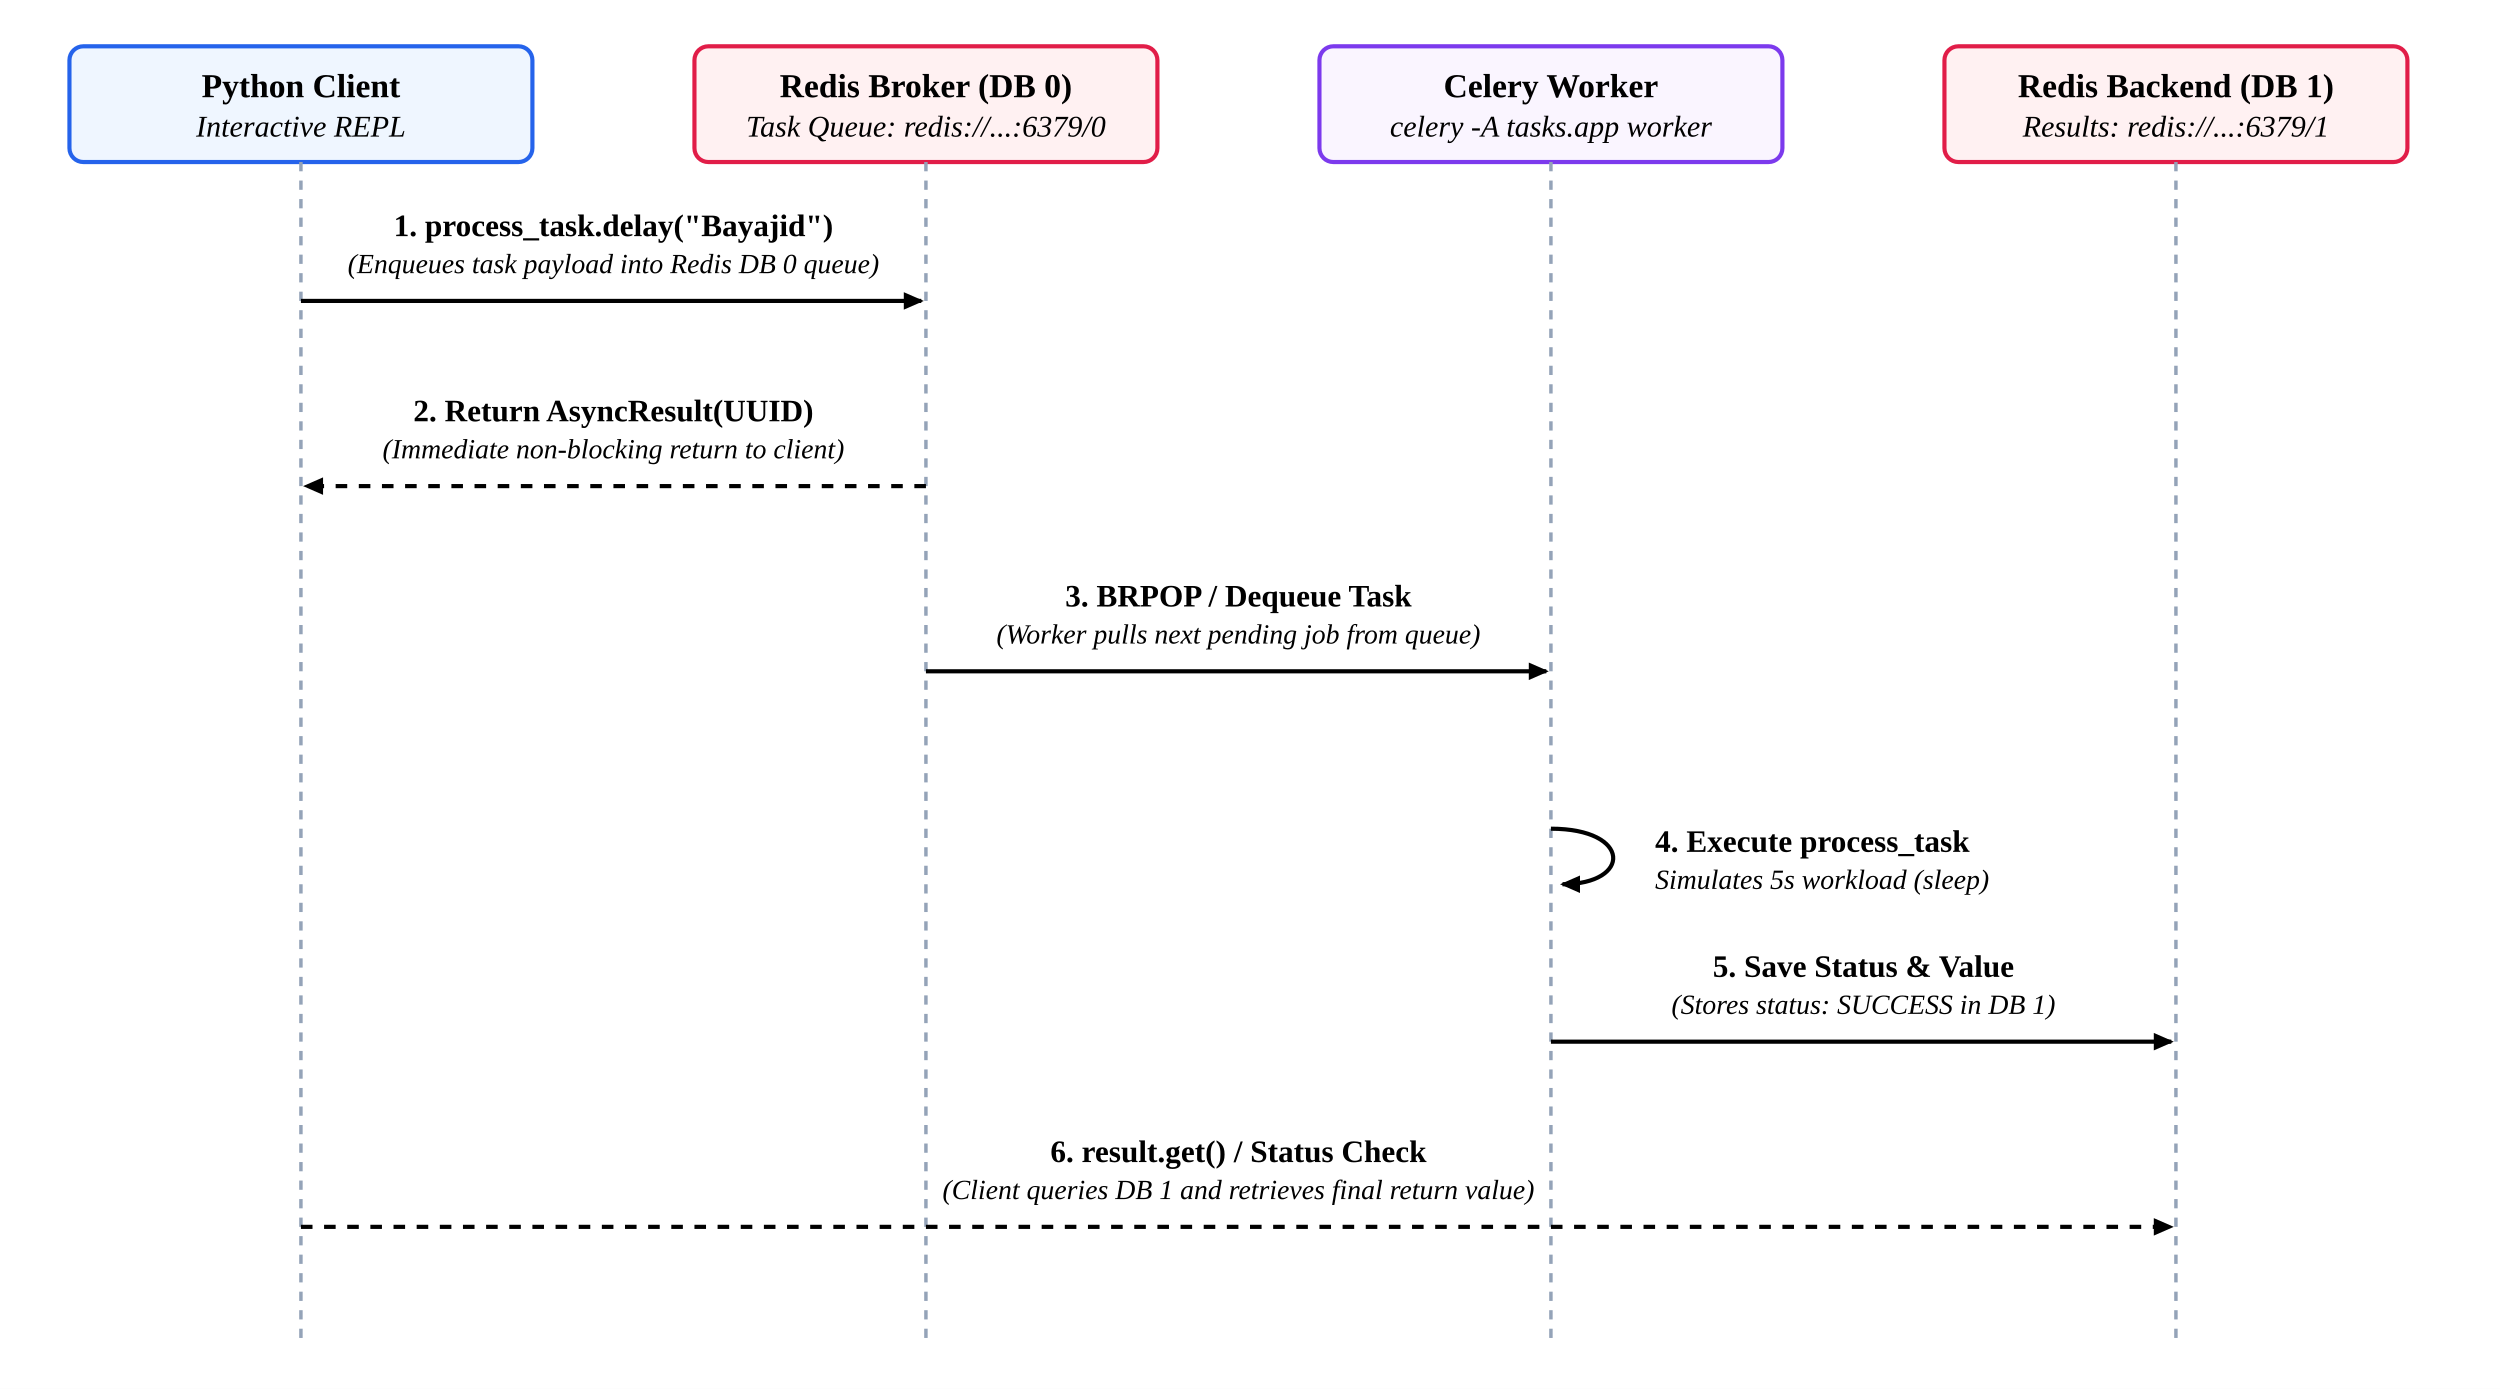
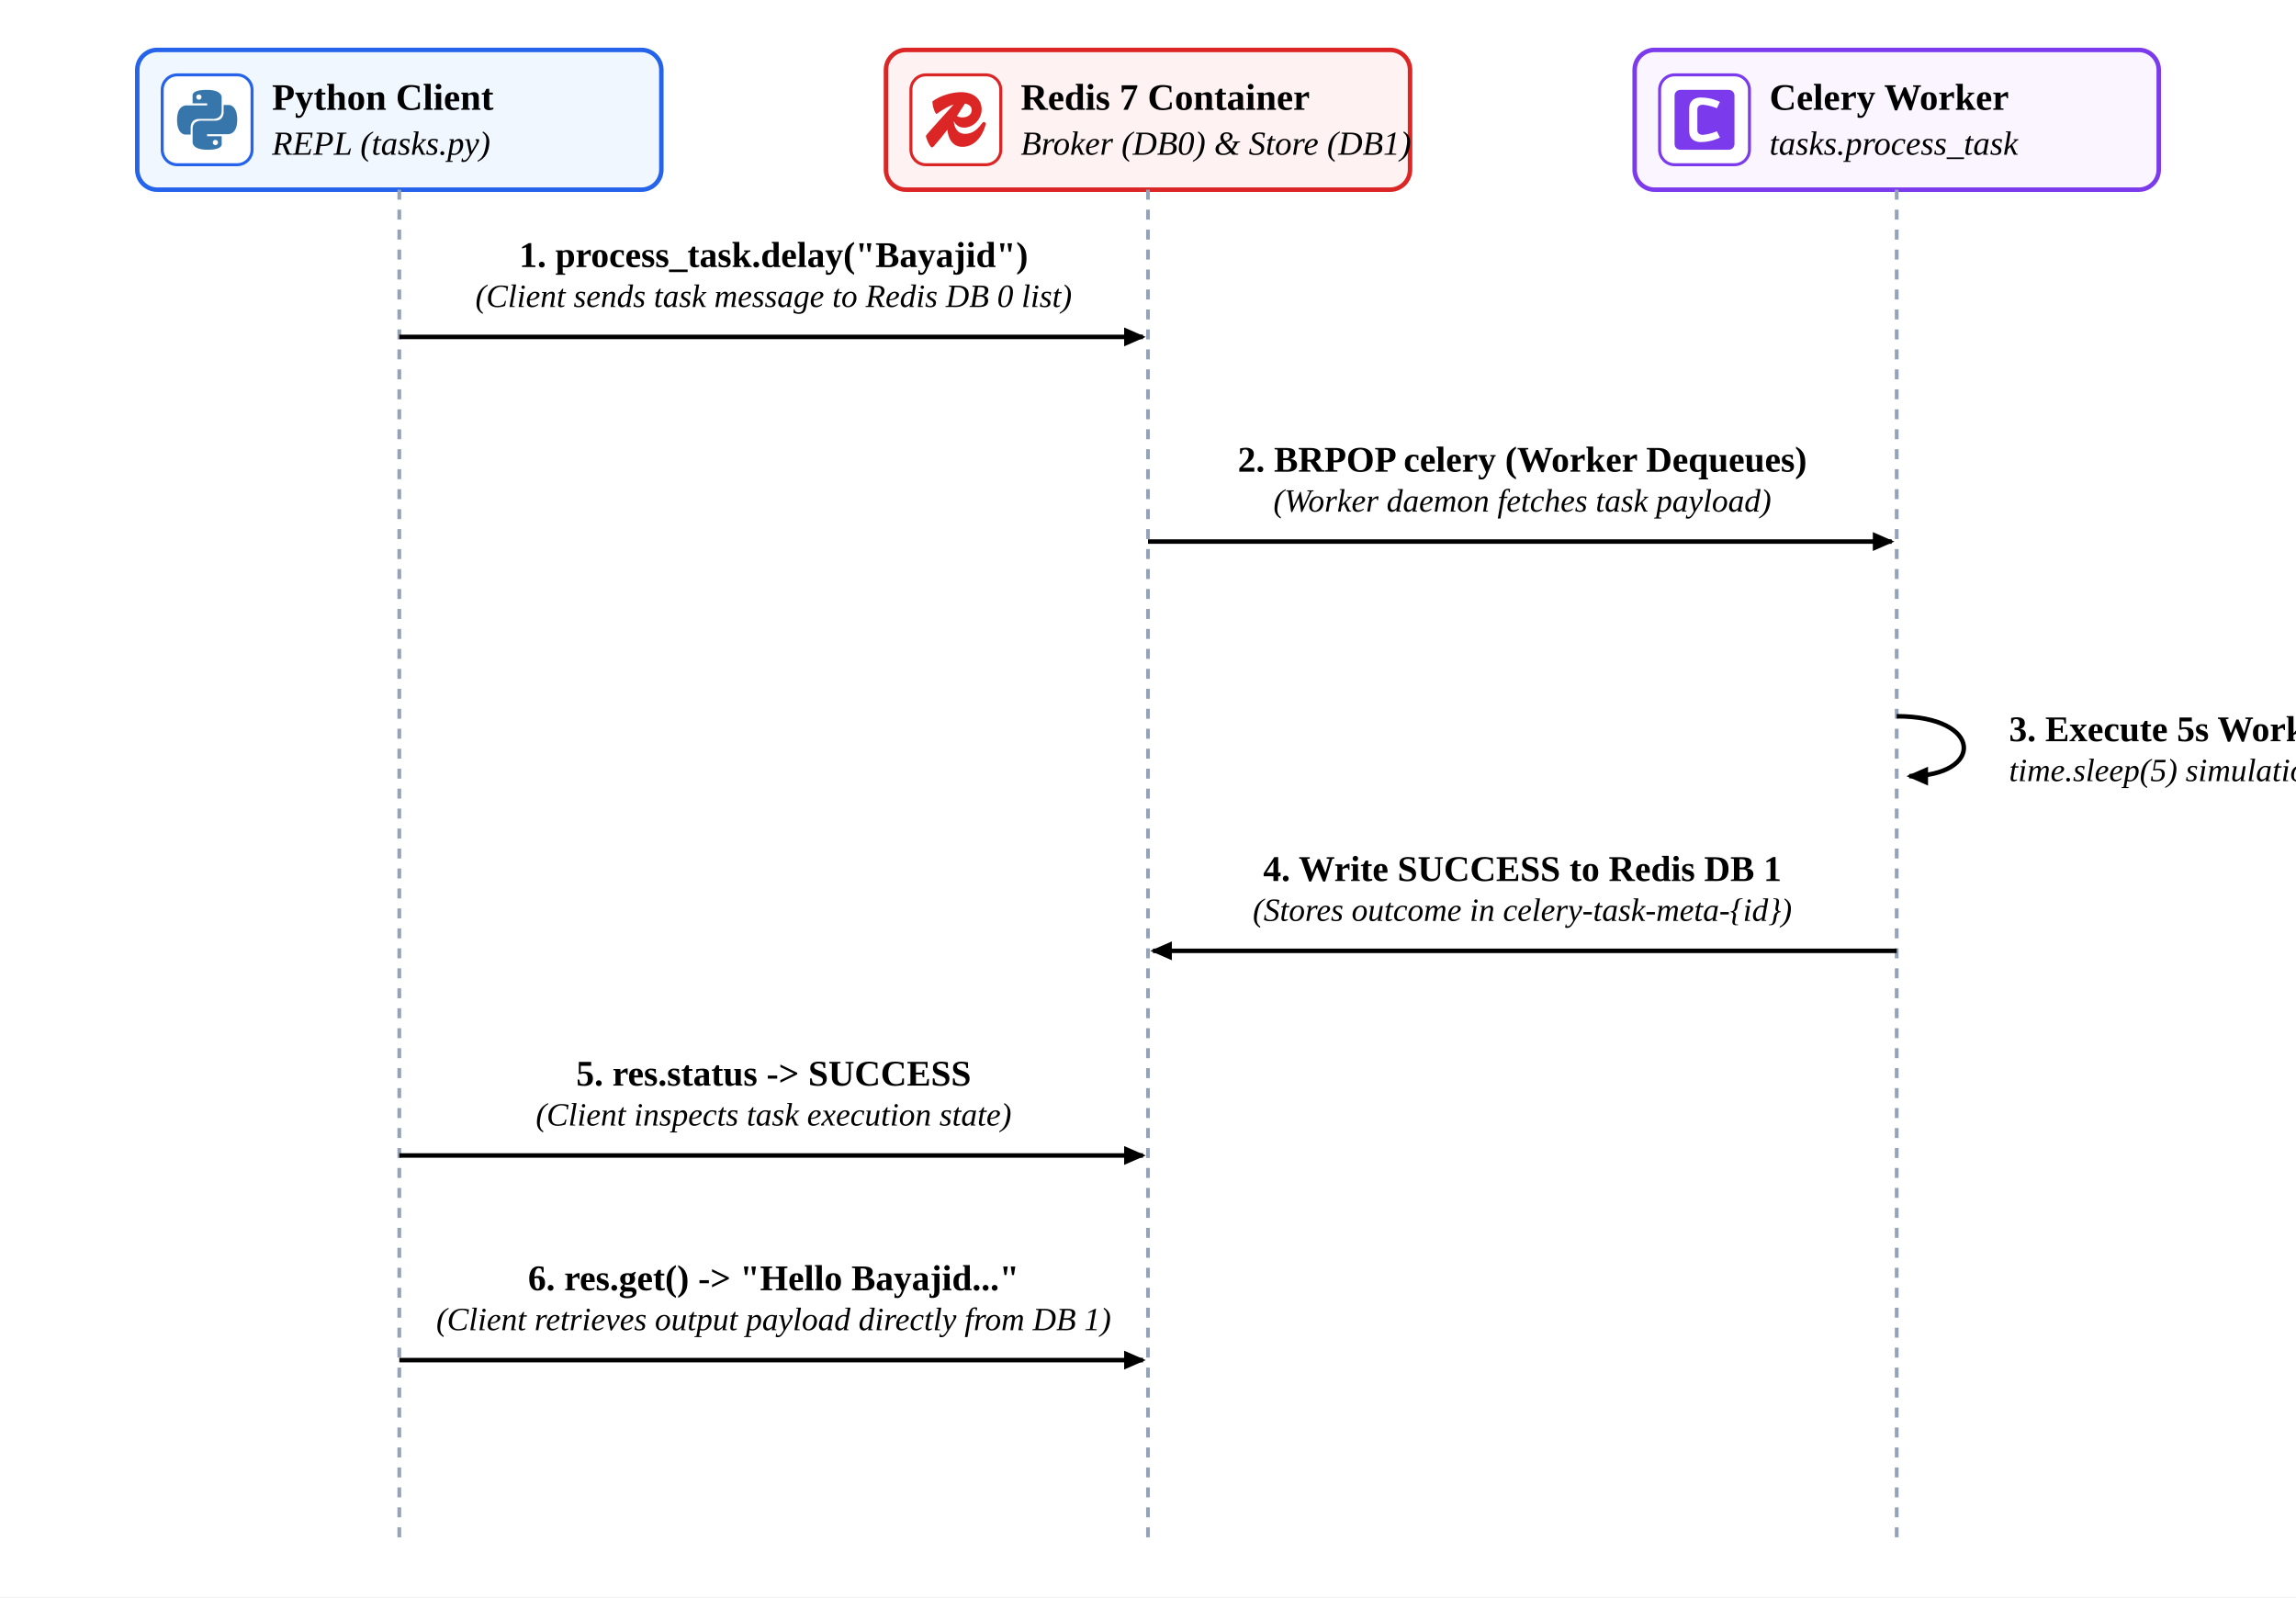
- <svg xmlns="http://www.w3.org/2000/svg" viewBox="0 0 1080 600" width="1080" height="600">
+ <svg xmlns="http://www.w3.org/2000/svg" viewBox="0 0 920 640" width="920" height="640">
  <defs>
    <style>
      text {
        font-family: "Times New Roman", Times, "Liberation Serif", serif;
        fill: #000000;
      }
      .title-text {
-         font-size: 17px;
+         font-size: 18px;
        font-weight: bold;
        fill: #000000;
      }
      .subtitle-text {
-         font-size: 13px;
+         font-size: 13.5px;
        font-style: italic;
        fill: #000000;
      }
      .section-heading {
-         font-size: 14.5px;
+         font-size: 15px;
        font-weight: bold;
        fill: #000000;
      }
      .code-font {
        font-family: "Times New Roman", Times, "Liberation Serif", serif;
-         font-size: 13px;
+         font-size: 13.5px;
        fill: #000000;
      }
      .body-text {
-         font-size: 13px;
+         font-size: 13.5px;
        fill: #000000;
      }
      .arrow-label {
-         font-size: 13px;
+         font-size: 13.5px;
        font-weight: bold;
        fill: #000000;
      }
      .arrow-sub {
-         font-size: 12px;
+         font-size: 12.5px;
        font-style: italic;
        fill: #000000;
      }
      .flow-step-title {
-         font-size: 13.5px;
+         font-size: 14.5px;
        font-weight: bold;
        fill: #000000;
      }
      .flow-step-sub {
-         font-size: 12px;
+         font-size: 13px;
        font-style: italic;
        fill: #000000;
      }
    </style>
    <marker id="arr-black" viewBox="0 0 10 10" refX="7" refY="5" markerWidth="6" markerHeight="6" orient="auto-start-reverse">
      <path d="M 0 1.5 L 8 5 L 0 8.5 z" fill="#000000" />
    </marker>
  </defs>
  <rect width="100%" height="100%" fill="#ffffff" />
-   <rect x="30" y="20" width="200" height="50" rx="6" fill="#eff6ff" stroke="#2563eb" stroke-width="1.8" />
-   <text x="130" y="42" text-anchor="middle" class="section-heading">Python Client</text>
-   <text x="130" y="59" text-anchor="middle" class="subtitle-text">Interactive REPL</text>
-   <line x1="130" y1="70" x2="130" y2="580" stroke="#94a3b8" stroke-width="1.5" stroke-dasharray="4,4" />
-   <rect x="300" y="20" width="200" height="50" rx="6" fill="#fff1f2" stroke="#e11d48" stroke-width="1.8" />
-   <text x="400" y="42" text-anchor="middle" class="section-heading">Redis Broker (DB 0)</text>
-   <text x="400" y="59" text-anchor="middle" class="subtitle-text">Task Queue: redis://...:6379/0</text>
-   <line x1="400" y1="70" x2="400" y2="580" stroke="#94a3b8" stroke-width="1.5" stroke-dasharray="4,4" />
-   <rect x="570" y="20" width="200" height="50" rx="6" fill="#faf5ff" stroke="#7c3aed" stroke-width="1.8" />
-   <text x="670" y="42" text-anchor="middle" class="section-heading">Celery Worker</text>
-   <text x="670" y="59" text-anchor="middle" class="subtitle-text">celery -A tasks.app worker</text>
-   <line x1="670" y1="70" x2="670" y2="580" stroke="#94a3b8" stroke-width="1.5" stroke-dasharray="4,4" />
-   <rect x="840" y="20" width="200" height="50" rx="6" fill="#fff1f2" stroke="#e11d48" stroke-width="1.8" />
-   <text x="940" y="42" text-anchor="middle" class="section-heading">Redis Backend (DB 1)</text>
-   <text x="940" y="59" text-anchor="middle" class="subtitle-text">Results: redis://...:6379/1</text>
-   <line x1="940" y1="70" x2="940" y2="580" stroke="#94a3b8" stroke-width="1.5" stroke-dasharray="4,4" />
-   <line x1="130" y1="130" x2="398" y2="130" stroke="#000000" stroke-width="1.8" marker-end="url(#arr-black)" />
-   <text x="265" y="102" text-anchor="middle" class="flow-step-title">1. process_task.delay("Bayajid")</text>
-   <text x="265" y="118" text-anchor="middle" class="flow-step-sub">(Enqueues task payload into Redis DB 0 queue)</text>
-   <line x1="400" y1="210" x2="132" y2="210" stroke="#000000" stroke-width="1.8" stroke-dasharray="5,5" marker-end="url(#arr-black)" />
-   <text x="265" y="182" text-anchor="middle" class="flow-step-title">2. Return AsyncResult(UUID)</text>
-   <text x="265" y="198" text-anchor="middle" class="flow-step-sub">(Immediate non-blocking return to client)</text>
-   <line x1="400" y1="290" x2="668" y2="290" stroke="#000000" stroke-width="1.8" marker-end="url(#arr-black)" />
-   <text x="535" y="262" text-anchor="middle" class="flow-step-title">3. BRPOP / Dequeue Task</text>
-   <text x="535" y="278" text-anchor="middle" class="flow-step-sub">(Worker pulls next pending job from queue)</text>
-   <path d="M 670 358 C 705 358, 705 382, 675 382" fill="none" stroke="#000000" stroke-width="1.8" marker-end="url(#arr-black)" />
-   <text x="715" y="368" text-anchor="start" class="flow-step-title">4. Execute process_task</text>
-   <text x="715" y="384" text-anchor="start" class="flow-step-sub">Simulates 5s workload (sleep)</text>
-   <line x1="670" y1="450" x2="938" y2="450" stroke="#000000" stroke-width="1.8" marker-end="url(#arr-black)" />
-   <text x="805" y="422" text-anchor="middle" class="flow-step-title">5. Save Status &amp; Value</text>
-   <text x="805" y="438" text-anchor="middle" class="flow-step-sub">(Stores status: SUCCESS in DB 1)</text>
-   <line x1="130" y1="530" x2="938" y2="530" stroke="#000000" stroke-width="1.8" stroke-dasharray="5,5" marker-end="url(#arr-black)" />
-   <text x="535" y="502" text-anchor="middle" class="flow-step-title">6. result.get() / Status Check</text>
-   <text x="535" y="518" text-anchor="middle" class="flow-step-sub">(Client queries DB 1 and retrieves final return value)</text>
+   <rect x="55" y="20" width="210" height="56" rx="8" fill="#f0f7ff" stroke="#2563eb" stroke-width="1.8" />
+   <rect x="65" y="30" width="36" height="36" rx="6" fill="#ffffff" stroke="#2563eb" stroke-width="1.2" />
+   <g transform="translate(71, 36) scale(1)">
+     <path d="M14.25.18l.9.2.73.26.59.3.45.32.34.34.25.34.16.33.1.3.04.26.02.2-.01.13V8.5l-.05.63-.13.55-.21.46-.26.38-.3.31-.33.25-.35.19-.35.14-.33.1-.3.07-.26.04-.21.02H8.77l-.69.05-.59.14-.5.22-.41.27-.33.32-.27.35-.2.36-.15.37-.1.35-.07.32-.04.27-.02.21v3.06H3.17l-.21-.03-.28-.07-.32-.12-.35-.18-.36-.26-.36-.36-.35-.46-.32-.59-.28-.73-.21-.88-.14-1.05-.05-1.23.06-1.22.16-1.04.24-.87.32-.71.36-.57.4-.44.42-.33.42-.24.4-.16.36-.1.32-.05.24-.01h.16l.06.01h8.16v-.83H6.18l-.01-2.75-.02-.37.05-.34.11-.31.17-.28.25-.26.31-.23.38-.2.44-.18.51-.15.58-.12.64-.1.71-.06.77-.04.84-.02 1.27.05zm-6.3 1.98l-.23.33-.08.41.08.41.23.34.33.22.41.09.41-.09.33-.22.23-.34.08-.41-.08-.41-.23-.33-.33-.22-.41-.09-.41.09zm13.09 3.95l.28.06.32.12.35.18.36.27.36.35.35.47.32.59.28.73.21.88.14 1.04.05 1.23-.06 1.23-.16 1.04-.24.86-.32.71-.36.57-.4.45-.42.33-.42.24-.4.16-.36.09-.32.05-.24.02-.16-.01h-8.22v.82h5.84l.01 2.76.02.36-.05.34-.11.31-.17.29-.25.25-.31.24-.38.2-.44.17-.51.15-.58.13-.64.09-.71.07-.77.04-.84.01-1.27-.04-1.07-.14-.9-.2-.73-.25-.59-.3-.45-.33-.34-.34-.25-.34-.16-.33-.1-.3-.04-.25-.02-.2.01-.13v-5.34l.05-.64.13-.54.21-.46.26-.38.3-.32.33-.24.35-.2.35-.14.33-.1.3-.06.26-.04.21-.02.13-.01h5.84l.69-.05.59-.14.5-.21.41-.28.33-.32.27-.35.2-.36.15-.36.1-.35.07-.32.04-.28.02-.21V6.07h2.09l.14.01zm-6.47 14.25l-.23.33-.08.41.08.41.23.33.33.23.41.08.41-.08.33-.23.23-.33.08-.41-.08-.41-.23-.33-.33-.23-.41-.08-.41.08z" fill="#3776ab" />
+   </g>
+   <text x="109" y="44" text-anchor="start" class="section-heading">Python Client</text>
+   <text x="109" y="62" text-anchor="start" class="subtitle-text">REPL (tasks.py)</text>
+   <line x1="160" y1="76" x2="160" y2="620" stroke="#94a3b8" stroke-width="1.5" stroke-dasharray="4,4" />
+   <rect x="355" y="20" width="210" height="56" rx="8" fill="#fef2f2" stroke="#dc2626" stroke-width="1.8" />
+   <rect x="365" y="30" width="36" height="36" rx="6" fill="#ffffff" stroke="#dc2626" stroke-width="1.2" />
+   <g transform="translate(371, 36) scale(1)">
+     <path d="M22.71 13.145c-1.66 2.092-3.452 4.483-7.038 4.483-3.203 0-4.397-2.825-4.48-5.12.701 1.484 2.073 2.685 4.214 2.63 4.117-.133 6.94-3.852 6.94-7.239 0-4.05-3.022-6.972-8.268-6.972-3.752 0-8.4 1.428-11.455 3.685C2.59 6.937 3.885 9.958 4.35 9.626c2.648-1.904 4.748-3.13 6.784-3.744C8.12 9.244.886 17.05 0 18.425c.1 1.261 1.66 4.648 2.424 4.648.232 0 .431-.133.664-.365a100.49 100.49 0 0 0 5.54-6.765c.222 3.104 1.748 6.898 6.014 6.898 3.819 0 7.604-2.756 9.33-8.965.2-.764-.73-1.361-1.261-.73zm-4.349-5.013c0 1.959-1.926 2.922-3.685 2.922-.941 0-1.664-.247-2.235-.568 1.051-1.592 2.092-3.225 3.21-4.973 1.972.334 2.71 1.43 2.71 2.619z" fill="#dc2626" />
+   </g>
+   <text x="409" y="44" text-anchor="start" class="section-heading">Redis 7 Container</text>
+   <text x="409" y="62" text-anchor="start" class="subtitle-text">Broker (DB0) &amp; Store (DB1)</text>
+   <line x1="460" y1="76" x2="460" y2="620" stroke="#94a3b8" stroke-width="1.5" stroke-dasharray="4,4" />
+   <rect x="655" y="20" width="210" height="56" rx="8" fill="#faf5ff" stroke="#7c3aed" stroke-width="1.8" />
+   <rect x="665" y="30" width="36" height="36" rx="6" fill="#ffffff" stroke="#7c3aed" stroke-width="1.2" />
+   <g transform="translate(671, 36) scale(1)">
+     <path d="M2.303 0A2.298 2.298 0 0 0 0 2.303v19.394A2.298 2.298 0 0 0 2.303 24h19.394A2.298 2.298 0 0 0 24 21.697V2.303A2.298 2.298 0 0 0 21.697 0zm8.177 3.072c4.098 0 7.028 1.438 7.68 1.764l-1.194 2.55c-2.442-1.057-4.993-1.41-5.672-1.41-1.574 0-2.17.922-2.17 1.763v8.494c0 .869.596 1.791 2.17 1.791.679 0 3.23-.38 5.672-1.41l1.194 2.496c-.435.271-3.637 1.818-7.68 1.818-1.112 0-4.64-.244-4.64-4.64V7.713c0-4.397 3.528-4.64 4.64-4.64z" fill="#7c3aed" />
+   </g>
+   <text x="709" y="44" text-anchor="start" class="section-heading">Celery Worker</text>
+   <text x="709" y="62" text-anchor="start" class="subtitle-text">tasks.process_task</text>
+   <line x1="760" y1="76" x2="760" y2="620" stroke="#94a3b8" stroke-width="1.5" stroke-dasharray="4,4" />
+   <line x1="160" y1="135" x2="458" y2="135" stroke="#000000" stroke-width="1.8" marker-end="url(#arr-black)" />
+   <text x="310" y="107" text-anchor="middle" class="flow-step-title">1. process_task.delay("Bayajid")</text>
+   <text x="310" y="123" text-anchor="middle" class="flow-step-sub">(Client sends task message to Redis DB 0 list)</text>
+   <line x1="460" y1="217" x2="758" y2="217" stroke="#000000" stroke-width="1.8" marker-end="url(#arr-black)" />
+   <text x="610" y="189" text-anchor="middle" class="flow-step-title">2. BRPOP celery (Worker Dequeues)</text>
+   <text x="610" y="205" text-anchor="middle" class="flow-step-sub">(Worker daemon fetches task payload)</text>
+   <path d="M 760 287 C 795 287, 795 311, 765 311" fill="none" stroke="#000000" stroke-width="1.8" marker-end="url(#arr-black)" />
+   <text x="805" y="297" text-anchor="start" class="flow-step-title">3. Execute 5s Workload</text>
+   <text x="805" y="313" text-anchor="start" class="flow-step-sub">time.sleep(5) simulation</text>
+   <line x1="760" y1="381" x2="462" y2="381" stroke="#000000" stroke-width="1.8" marker-end="url(#arr-black)" />
+   <text x="610" y="353" text-anchor="middle" class="flow-step-title">4. Write SUCCESS to Redis DB 1</text>
+   <text x="610" y="369" text-anchor="middle" class="flow-step-sub">(Stores outcome in celery-task-meta-{id})</text>
+   <line x1="160" y1="463" x2="458" y2="463" stroke="#000000" stroke-width="1.8" marker-end="url(#arr-black)" />
+   <text x="310" y="435" text-anchor="middle" class="flow-step-title">5. res.status -&gt; SUCCESS</text>
+   <text x="310" y="451" text-anchor="middle" class="flow-step-sub">(Client inspects task execution state)</text>
+   <line x1="160" y1="545" x2="458" y2="545" stroke="#000000" stroke-width="1.8" marker-end="url(#arr-black)" />
+   <text x="310" y="517" text-anchor="middle" class="flow-step-title">6. res.get() -&gt; "Hello Bayajid..."</text>
+   <text x="310" y="533" text-anchor="middle" class="flow-step-sub">(Client retrieves output payload directly from DB 1)</text>
</svg>
